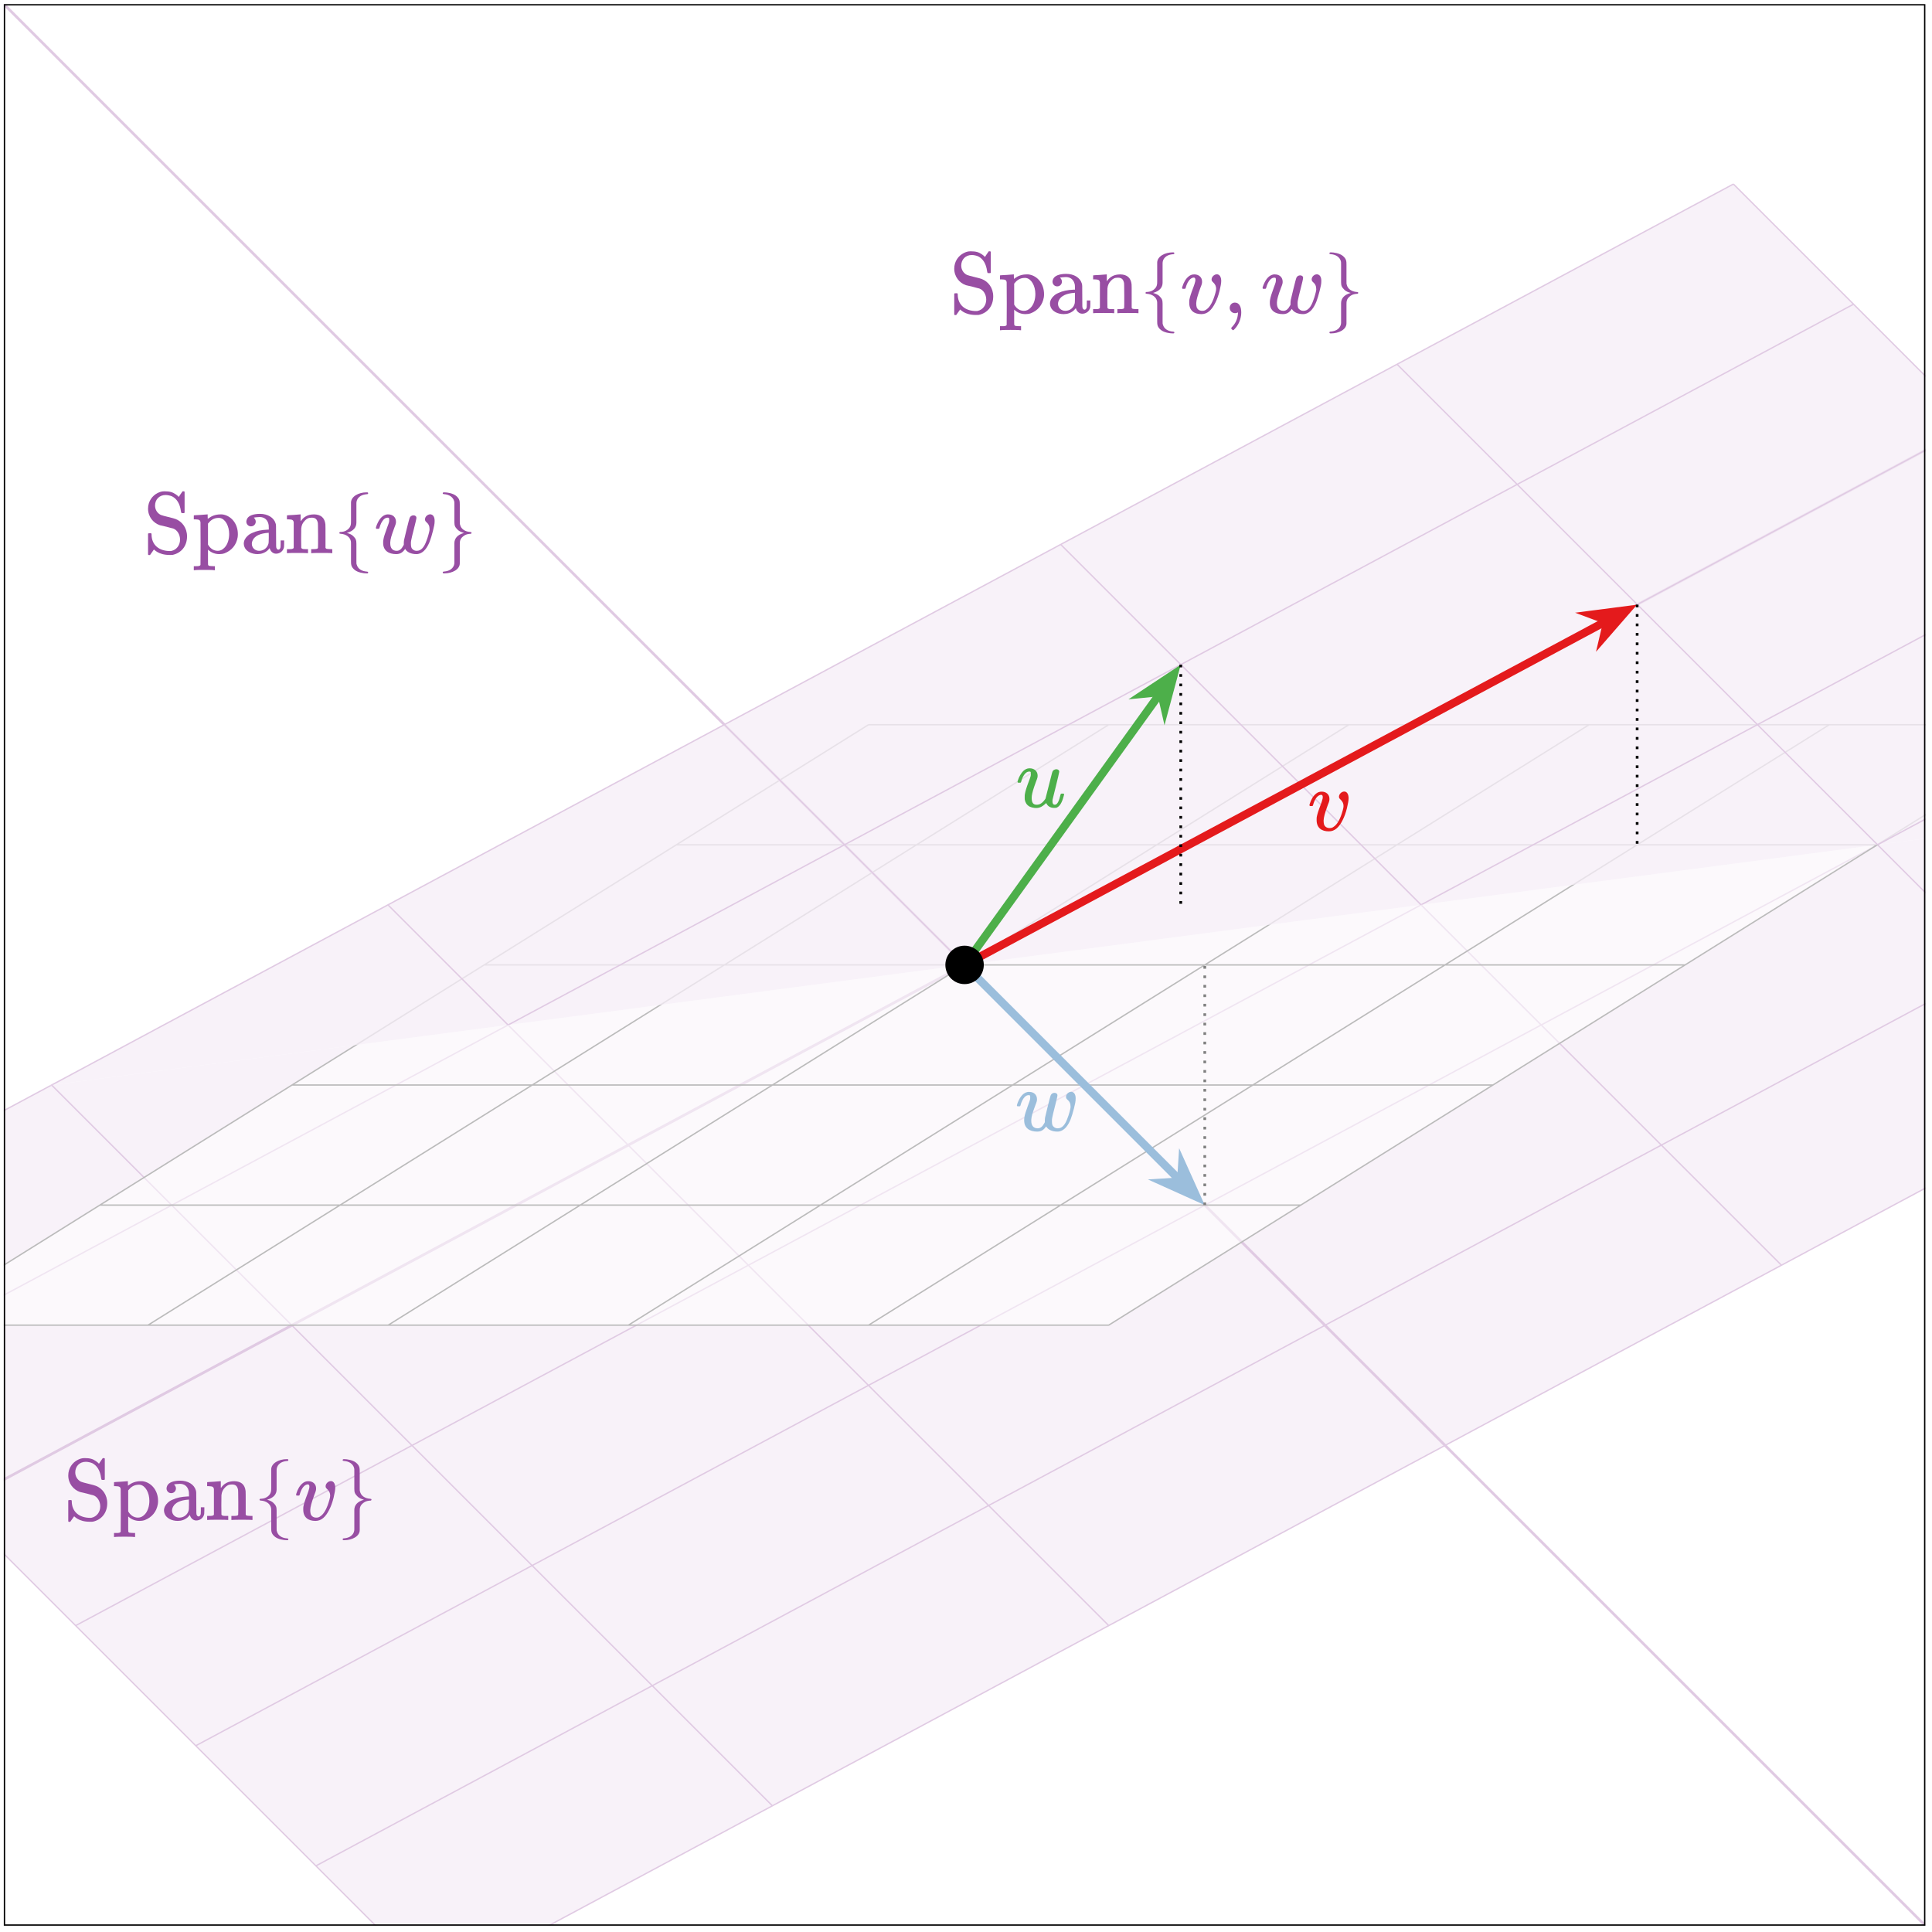
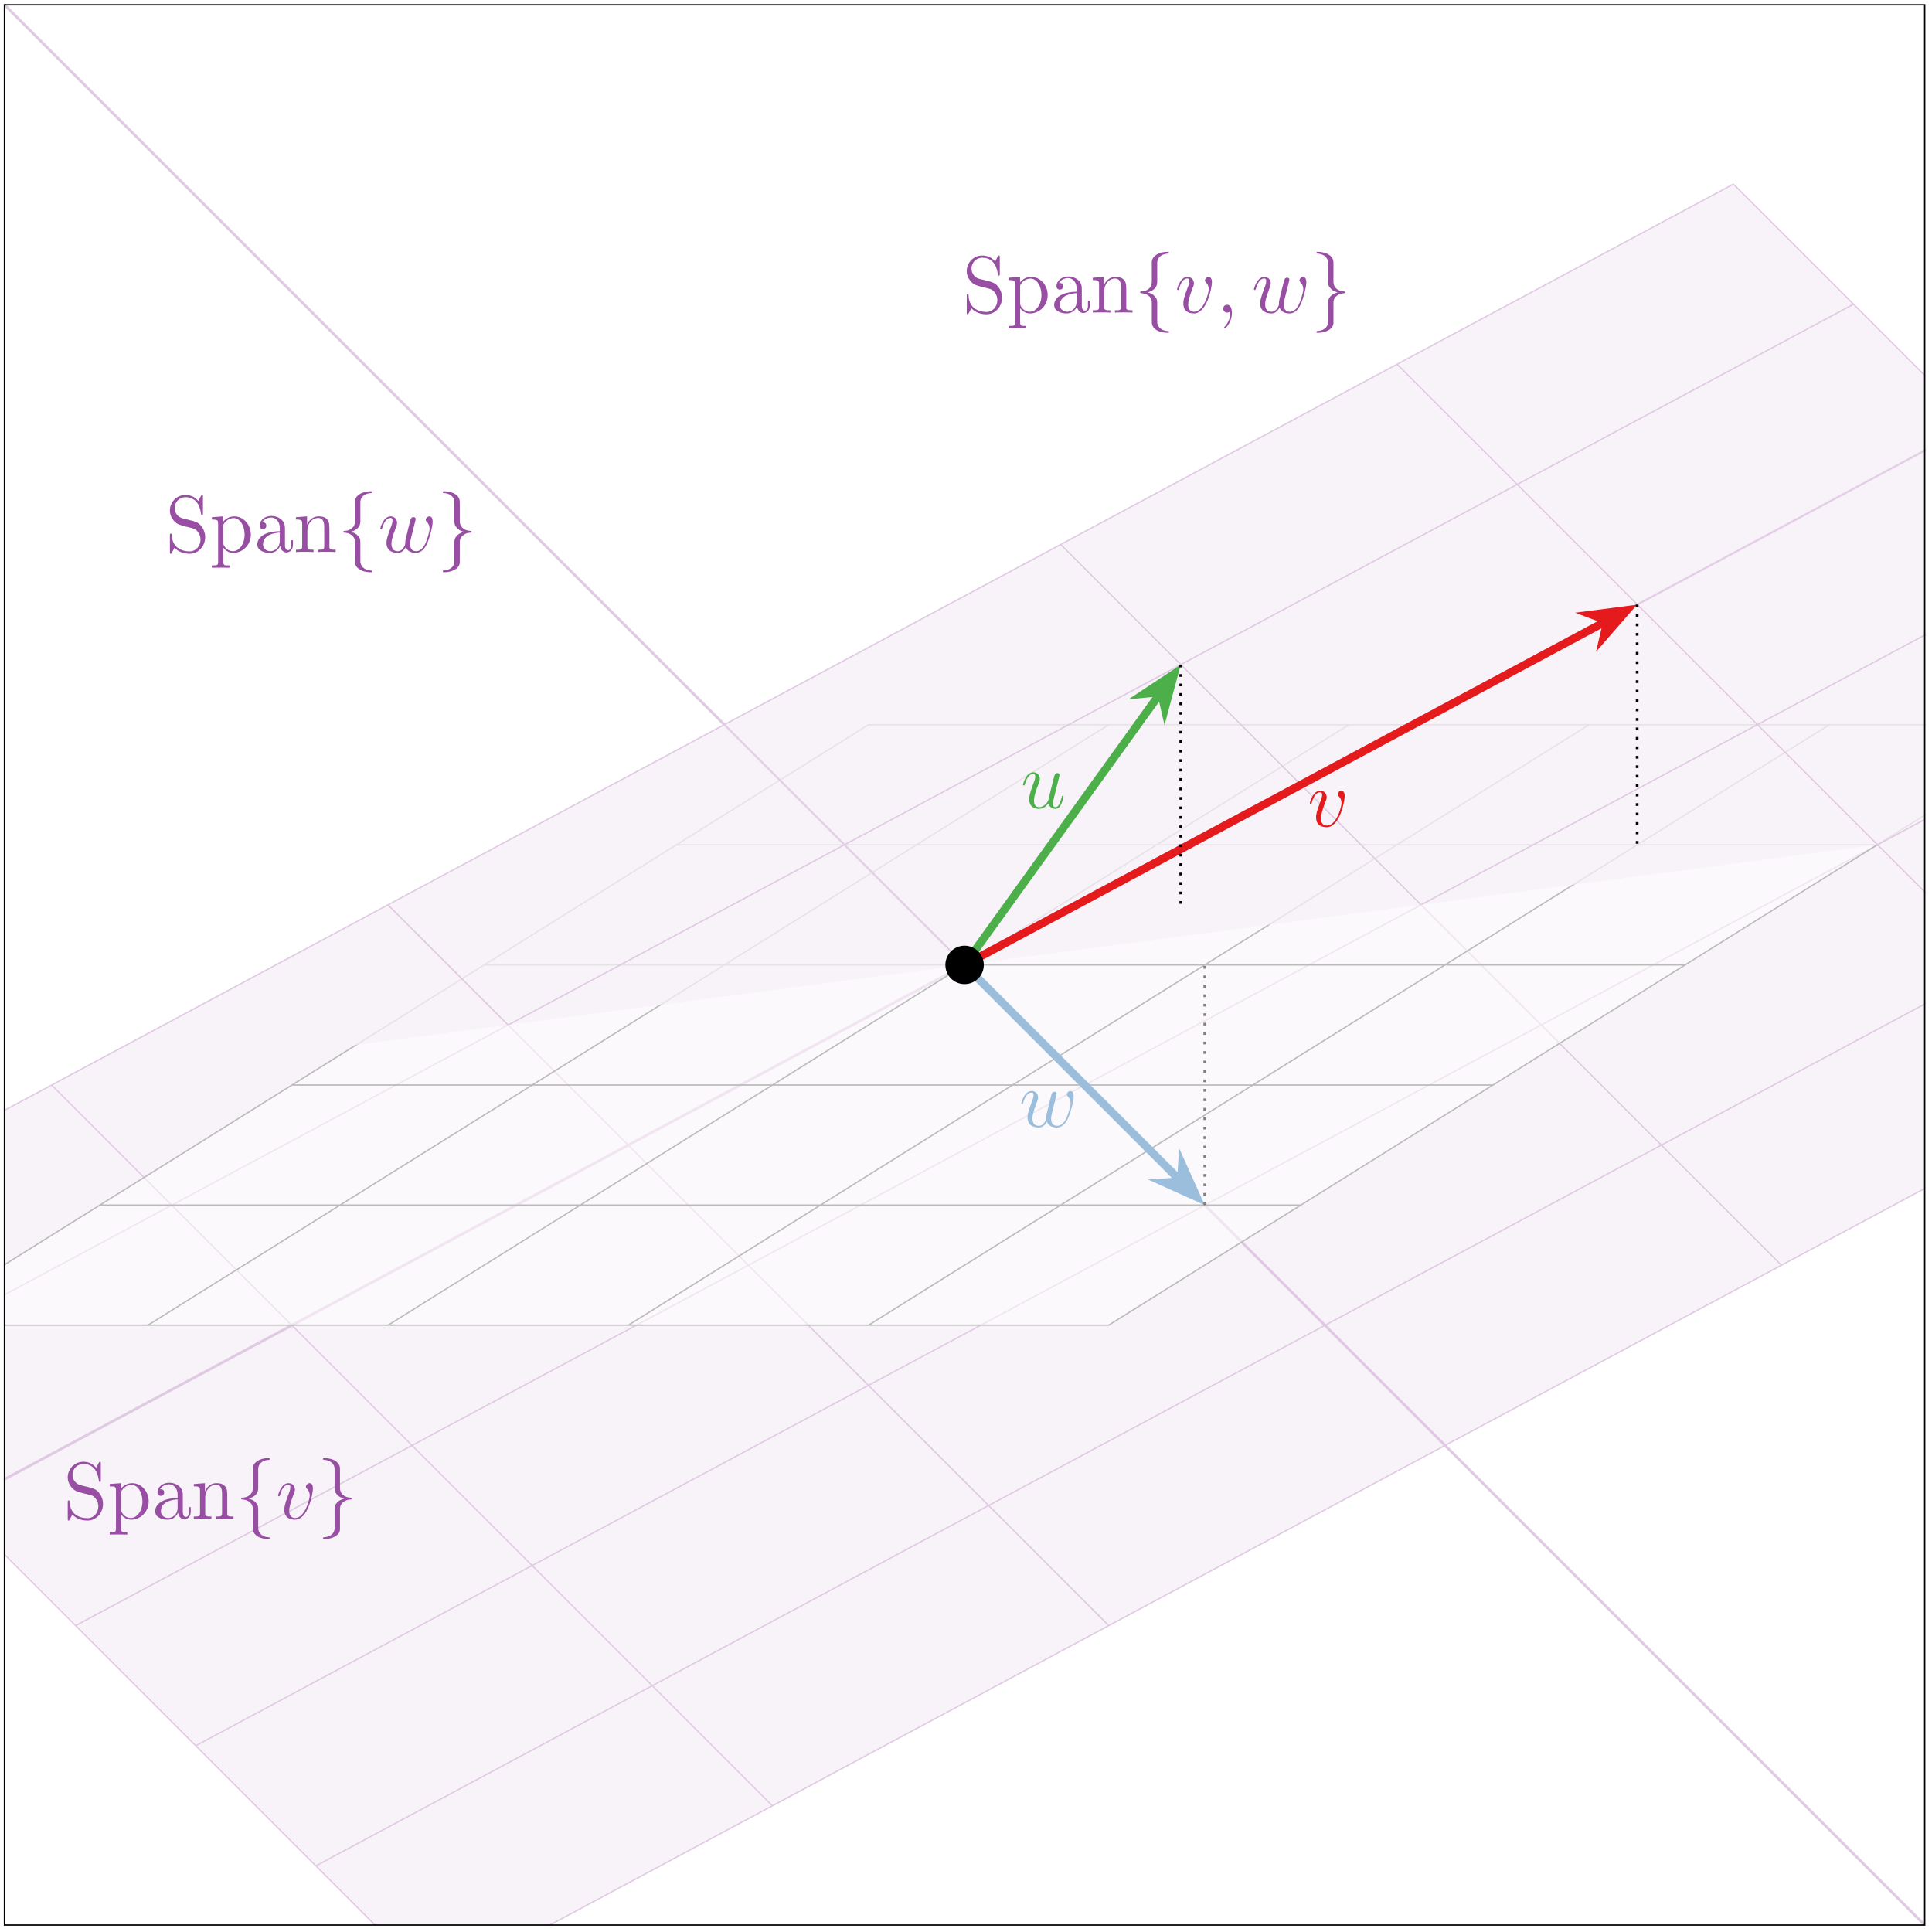
<svg xmlns="http://www.w3.org/2000/svg" xmlns:xlink="http://www.w3.org/1999/xlink" width="285pt" height="285pt" viewBox="0 0 285 285" version="1.1">
  <defs>
    <g>
      <symbol overflow="visible" id="glyph0-0">
-         <path style="stroke:none;" d="M 0.641 0 L 2.594 0 L 2.594 -6.906 L 0.641 -6.906 Z M 1.297 -0.641 L 1.297 -6.25 L 1.938 -6.25 L 1.938 -0.641 Z M 1.297 -0.641 " />
+         <path style="stroke:none;" d="" />
      </symbol>
      <symbol overflow="visible" id="glyph0-1">
-         <path style="stroke:none;" d="M 3.125 0.141 C 3.984 0.141 4.625 -0.422 5.172 -1.531 C 5.438 -2.062 5.609 -2.531 5.797 -3.266 C 5.953 -3.938 6.047 -4.406 6.047 -4.75 C 6.047 -5.234 5.859 -5.734 5.406 -5.734 C 5.016 -5.734 4.625 -5.359 4.625 -4.969 C 4.625 -4.828 4.672 -4.719 4.797 -4.609 C 5.156 -4.281 5.297 -3.984 5.297 -3.594 C 5.297 -3.406 5.266 -3.266 5.188 -2.984 C 4.844 -1.719 4.391 -0.891 3.859 -0.547 C 3.656 -0.391 3.5 -0.344 3.234 -0.344 C 2.844 -0.344 2.531 -0.547 2.422 -0.891 C 2.375 -1.078 2.359 -1.219 2.359 -1.469 C 2.391 -1.984 2.516 -2.469 2.984 -3.766 C 3.094 -4.031 3.188 -4.281 3.188 -4.344 C 3.219 -4.422 3.219 -4.562 3.219 -4.672 C 3.219 -5.297 2.734 -5.719 2.078 -5.719 C 1.719 -5.719 1.484 -5.609 1.266 -5.438 C 0.812 -5.094 0.5 -4.516 0.312 -3.906 C 0.281 -3.812 0.266 -3.75 0.266 -3.719 C 0.266 -3.672 0.328 -3.625 0.344 -3.594 L 0.531 -3.594 C 0.781 -3.594 0.734 -3.594 0.797 -3.719 C 1 -4.5 1.375 -5.062 1.781 -5.203 C 1.859 -5.234 1.938 -5.25 2 -5.25 C 2.156 -5.25 2.234 -5.125 2.234 -4.922 C 2.234 -4.797 2.219 -4.641 2.156 -4.484 C 2.156 -4.422 2.047 -4.125 1.953 -3.859 C 1.562 -2.844 1.422 -2.375 1.344 -1.953 C 1.328 -1.859 1.328 -1.688 1.328 -1.516 C 1.328 -0.391 2.047 0.141 3.125 0.141 Z M 3.125 0.141 " />
+         <path style="stroke:none;" d="M 5.469 -4.469 C 5.469 -5.219 5.078 -5.266 4.984 -5.266 C 4.703 -5.266 4.438 -4.984 4.438 -4.75 C 4.438 -4.609 4.516 -4.516 4.562 -4.469 C 4.688 -4.359 5 -4.047 5 -3.422 C 5 -2.922 4.281 -0.125 2.844 -0.125 C 2.109 -0.125 1.969 -0.734 1.969 -1.172 C 1.969 -1.766 2.25 -2.609 2.562 -3.469 C 2.766 -3.953 2.812 -4.078 2.812 -4.312 C 2.812 -4.812 2.453 -5.266 1.859 -5.266 C 0.766 -5.266 0.328 -3.531 0.328 -3.438 C 0.328 -3.391 0.375 -3.328 0.453 -3.328 C 0.562 -3.328 0.578 -3.375 0.625 -3.547 C 0.906 -4.578 1.375 -5.031 1.828 -5.031 C 1.938 -5.031 2.141 -5.031 2.141 -4.641 C 2.141 -4.328 2.016 -3.984 1.828 -3.531 C 1.25 -2 1.25 -1.625 1.25 -1.344 C 1.25 -1.078 1.297 -0.578 1.656 -0.25 C 2.094 0.125 2.688 0.125 2.797 0.125 C 4.781 0.125 5.469 -3.797 5.469 -4.469 Z M 5.469 -4.469 " />
      </symbol>
      <symbol overflow="visible" id="glyph0-2">
-         <path style="stroke:none;" d="M 5.812 -5.578 C 5.594 -5.578 5.359 -5.453 5.266 -5.234 C 5.156 -5.031 4.438 -2 4.438 -1.984 C 4.406 -1.875 4.406 -1.75 4.391 -1.547 L 4.391 -1.25 L 4.328 -1.125 C 4.047 -0.594 3.75 -0.344 3.344 -0.344 C 2.703 -0.344 2.391 -0.766 2.391 -1.438 L 2.391 -1.609 C 2.422 -2.109 2.562 -2.594 3 -3.766 C 3.219 -4.312 3.234 -4.422 3.234 -4.641 C 3.234 -5.25 2.812 -5.719 2.078 -5.719 C 1.969 -5.719 1.859 -5.719 1.781 -5.688 C 1.281 -5.562 0.875 -5.156 0.562 -4.516 C 0.438 -4.281 0.391 -4.125 0.312 -3.906 C 0.281 -3.812 0.266 -3.75 0.266 -3.719 C 0.266 -3.672 0.328 -3.625 0.344 -3.594 L 0.531 -3.594 C 0.781 -3.594 0.734 -3.594 0.797 -3.719 C 0.938 -4.266 1.156 -4.688 1.422 -4.969 C 1.625 -5.156 1.781 -5.234 2 -5.234 L 2.062 -5.234 C 2.219 -5.234 2.234 -5.141 2.234 -4.906 C 2.234 -4.641 2.234 -4.578 1.953 -3.844 C 1.594 -2.859 1.438 -2.391 1.375 -1.969 C 1.344 -1.859 1.344 -1.672 1.344 -1.5 C 1.344 -0.375 2.156 0.141 3.266 0.141 C 3.953 0.141 4.281 -0.203 4.594 -0.625 C 4.844 -0.141 5.484 0.141 6.25 0.141 C 6.328 0.141 6.406 0.141 6.484 0.125 C 7.344 -0.031 7.859 -0.844 8.203 -1.688 C 8.359 -2.078 8.516 -2.625 8.688 -3.281 C 8.859 -4.016 8.938 -4.25 8.938 -4.766 C 8.938 -5.281 8.75 -5.641 8.391 -5.719 C 8.359 -5.719 8.328 -5.734 8.297 -5.734 C 7.922 -5.734 7.516 -5.406 7.516 -4.984 C 7.516 -4.828 7.578 -4.688 7.719 -4.578 C 8.031 -4.312 8.188 -4.016 8.188 -3.531 C 8.188 -3.469 8.188 -3.406 8.172 -3.344 C 8.141 -3.109 7.922 -2.297 7.766 -1.922 C 7.406 -0.859 6.938 -0.344 6.312 -0.344 C 6.094 -0.344 5.938 -0.391 5.781 -0.5 C 5.516 -0.688 5.438 -0.891 5.438 -1.391 C 5.438 -1.625 5.438 -1.703 5.469 -1.844 C 5.531 -2.328 6.25 -4.891 6.25 -5.203 C 6.25 -5.453 6.047 -5.578 5.812 -5.578 Z M 5.812 -5.578 " />
+         <path style="stroke:none;" d="M 4.109 -0.734 C 4.375 -0.016 5.109 0.125 5.562 0.125 C 6.484 0.125 7.016 -0.672 7.344 -1.5 C 7.625 -2.188 8.062 -3.766 8.062 -4.469 C 8.062 -5.203 7.703 -5.266 7.594 -5.266 C 7.297 -5.266 7.047 -4.984 7.047 -4.75 C 7.047 -4.609 7.125 -4.516 7.188 -4.469 C 7.297 -4.359 7.609 -4.047 7.609 -3.422 C 7.609 -3.016 7.266 -1.891 7.016 -1.328 C 6.688 -0.594 6.234 -0.125 5.625 -0.125 C 4.953 -0.125 4.734 -0.625 4.734 -1.172 C 4.734 -1.516 4.844 -1.938 4.891 -2.141 L 5.391 -4.141 C 5.453 -4.391 5.562 -4.812 5.562 -4.859 C 5.562 -5.031 5.422 -5.156 5.234 -5.156 C 4.891 -5.156 4.812 -4.859 4.734 -4.562 C 4.609 -4.094 4.109 -2.078 4.062 -1.812 C 4.016 -1.609 4.016 -1.484 4.016 -1.219 C 4.016 -0.938 3.641 -0.484 3.625 -0.453 C 3.484 -0.328 3.297 -0.125 2.922 -0.125 C 1.984 -0.125 1.984 -1.016 1.984 -1.219 C 1.984 -1.609 2.062 -2.125 2.609 -3.547 C 2.75 -3.922 2.812 -4.078 2.812 -4.312 C 2.812 -4.812 2.453 -5.266 1.859 -5.266 C 0.766 -5.266 0.328 -3.531 0.328 -3.438 C 0.328 -3.391 0.375 -3.328 0.453 -3.328 C 0.562 -3.328 0.578 -3.375 0.625 -3.547 C 0.922 -4.609 1.391 -5.031 1.828 -5.031 C 1.953 -5.031 2.141 -5.016 2.141 -4.641 C 2.141 -4.578 2.141 -4.328 1.938 -3.797 C 1.375 -2.312 1.25 -1.812 1.25 -1.359 C 1.25 -0.109 2.281 0.125 2.891 0.125 C 3.094 0.125 3.641 0.125 4.109 -0.734 Z M 4.109 -0.734 " />
      </symbol>
      <symbol overflow="visible" id="glyph0-3">
-         <path style="stroke:none;" d="M 6 -5.578 C 5.828 -5.578 5.656 -5.5 5.531 -5.391 C 5.406 -5.266 5.422 -5.328 4.891 -3.203 C 4.625 -2.141 4.406 -1.25 4.391 -1.234 C 4.359 -1.172 4.172 -0.922 4.062 -0.812 C 3.797 -0.531 3.531 -0.344 3.078 -0.344 C 2.5 -0.344 2.359 -0.766 2.359 -1.359 C 2.359 -1.469 2.359 -1.547 2.375 -1.656 C 2.453 -2.156 2.594 -2.656 3 -3.766 C 3.219 -4.312 3.234 -4.422 3.234 -4.641 C 3.234 -5.266 2.766 -5.719 2.047 -5.719 C 1.656 -5.719 1.391 -5.562 1.109 -5.312 C 0.797 -5 0.484 -4.469 0.312 -3.906 C 0.281 -3.812 0.266 -3.75 0.266 -3.719 C 0.266 -3.672 0.328 -3.625 0.344 -3.594 L 0.531 -3.594 C 0.781 -3.594 0.734 -3.594 0.797 -3.719 C 0.938 -4.266 1.156 -4.688 1.422 -4.969 C 1.625 -5.156 1.781 -5.234 2 -5.234 L 2.062 -5.234 C 2.219 -5.234 2.234 -5.141 2.234 -4.906 C 2.234 -4.641 2.234 -4.578 1.953 -3.844 C 1.578 -2.844 1.438 -2.391 1.359 -1.938 C 1.328 -1.781 1.328 -1.719 1.328 -1.469 C 1.328 -1.234 1.328 -1.156 1.344 -1.062 C 1.438 -0.609 1.656 -0.297 2 -0.094 C 2.281 0.047 2.672 0.141 3.016 0.141 C 3.609 0.141 4 -0.141 4.344 -0.453 C 4.422 -0.531 4.5 -0.594 4.5 -0.594 C 4.688 -0.172 5.062 0.125 5.672 0.125 C 5.859 0.125 5.875 0.125 5.984 0.109 C 6.469 -0.062 6.828 -0.609 7.094 -1.672 C 7.125 -1.781 7.141 -1.828 7.141 -1.859 C 7.141 -1.984 7.078 -1.984 6.891 -1.984 C 6.688 -1.984 6.656 -1.969 6.625 -1.875 C 6.484 -1.328 6.406 -1.047 6.297 -0.828 C 6.156 -0.516 5.984 -0.359 5.797 -0.344 C 5.484 -0.344 5.422 -0.562 5.422 -0.875 C 5.422 -0.953 5.422 -1.016 5.438 -1.094 C 5.438 -1.094 6.422 -5.031 6.422 -5.203 C 6.422 -5.453 6.219 -5.578 6 -5.578 Z M 6 -5.578 " />
+         <path style="stroke:none;" d="M 4.078 -0.688 C 4.234 -0.031 4.812 0.125 5.094 0.125 C 5.469 0.125 5.766 -0.125 5.953 -0.531 C 6.156 -0.969 6.312 -1.672 6.312 -1.703 C 6.312 -1.766 6.266 -1.812 6.188 -1.812 C 6.078 -1.812 6.078 -1.75 6.031 -1.578 C 5.812 -0.75 5.594 -0.125 5.109 -0.125 C 4.75 -0.125 4.75 -0.516 4.75 -0.672 C 4.75 -0.938 4.797 -1.062 4.906 -1.562 C 5 -1.891 5.078 -2.219 5.156 -2.547 L 5.641 -4.5 C 5.719 -4.797 5.719 -4.812 5.719 -4.859 C 5.719 -5.031 5.578 -5.156 5.406 -5.156 C 5.062 -5.156 4.969 -4.859 4.906 -4.547 C 4.781 -4.094 4.141 -1.516 4.047 -1.094 C 4.047 -1.094 3.578 -0.125 2.703 -0.125 C 2.078 -0.125 1.953 -0.656 1.953 -1.094 C 1.953 -1.781 2.297 -2.734 2.609 -3.531 C 2.75 -3.922 2.812 -4.078 2.812 -4.312 C 2.812 -4.828 2.438 -5.266 1.859 -5.266 C 0.766 -5.266 0.328 -3.531 0.328 -3.438 C 0.328 -3.391 0.375 -3.328 0.453 -3.328 C 0.562 -3.328 0.578 -3.375 0.625 -3.547 C 0.906 -4.578 1.375 -5.031 1.828 -5.031 C 1.953 -5.031 2.141 -5.016 2.141 -4.641 C 2.141 -4.328 2.016 -3.984 1.828 -3.531 C 1.297 -2.109 1.25 -1.656 1.25 -1.297 C 1.25 -0.078 2.156 0.125 2.656 0.125 C 3.422 0.125 3.844 -0.406 4.078 -0.688 Z M 4.078 -0.688 " />
+       </symbol>
+       <symbol overflow="visible" id="glyph0-4">
+         <path style="stroke:none;" d="M 2.328 0.047 C 2.328 -0.641 2.109 -1.156 1.609 -1.156 C 1.234 -1.156 1.047 -0.844 1.047 -0.578 C 1.047 -0.328 1.219 0 1.625 0 C 1.781 0 1.906 -0.047 2.016 -0.156 C 2.047 -0.172 2.062 -0.172 2.062 -0.172 C 2.094 -0.172 2.094 -0.016 2.094 0.047 C 2.094 0.438 2.016 1.219 1.328 2 C 1.188 2.141 1.188 2.156 1.188 2.188 C 1.188 2.25 1.25 2.312 1.312 2.312 C 1.406 2.312 2.328 1.422 2.328 0.047 Z M 2.328 0.047 " />
      </symbol>
      <symbol overflow="visible" id="glyph1-0">
-         <path style="stroke:none;" d="M 0.641 0 L 2.594 0 L 2.594 -6.906 L 0.641 -6.906 Z M 1.297 -0.641 L 1.297 -6.25 L 1.938 -6.25 L 1.938 -0.641 Z M 1.297 -0.641 " />
+         <path style="stroke:none;" d="" />
      </symbol>
      <symbol overflow="visible" id="glyph1-1">
-         <path style="stroke:none;" d="M 1.156 -2.938 L 0.984 -2.938 C 0.797 -2.938 0.75 -2.922 0.719 -2.875 C 0.719 -2.844 0.719 -2.469 0.719 -1.312 L 0.719 0.203 C 0.766 0.266 0.766 0.281 0.875 0.281 C 0.953 0.281 0.984 0.281 1.016 0.266 C 1.016 0.25 1.469 -0.359 1.578 -0.531 C 1.625 -0.578 2.188 0.266 3.906 0.266 C 4.188 0.266 4.234 0.266 4.359 0.25 C 5.594 -0.016 6.469 -1.016 6.469 -2.469 C 6.469 -3.75 5.719 -4.672 4.797 -5.031 C 4.594 -5.141 2.844 -5.516 2.594 -5.641 C 2.062 -5.906 1.75 -6.438 1.75 -7.016 C 1.75 -7.922 2.391 -8.578 3.297 -8.578 C 3.609 -8.578 3.969 -8.5 4.266 -8.375 C 4.969 -8.016 5.422 -7.281 5.562 -6.203 C 5.625 -5.922 5.609 -5.906 5.797 -5.906 L 6.031 -5.906 L 6.109 -5.984 L 6.109 -9.047 C 6.062 -9.109 6.062 -9.125 5.953 -9.125 C 5.875 -9.125 5.844 -9.125 5.812 -9.125 C 5.797 -9.109 5.672 -8.906 5.516 -8.703 L 5.25 -8.297 C 5.141 -8.406 4.969 -8.578 4.812 -8.672 C 4.344 -9 3.906 -9.125 3.141 -9.125 C 2.719 -9.125 2.453 -9.031 2.109 -8.859 C 1.359 -8.484 0.719 -7.656 0.719 -6.562 C 0.719 -5.375 1.484 -4.453 2.453 -4.125 C 2.516 -4.109 2.969 -4 3.453 -3.891 C 3.906 -3.75 4.359 -3.656 4.406 -3.641 C 5.016 -3.438 5.438 -2.75 5.438 -2 C 5.438 -1.156 4.906 -0.484 4.156 -0.328 C 4.109 -0.312 4.031 -0.312 3.953 -0.312 C 2.344 -0.312 1.234 -1.203 1.234 -2.766 C 1.234 -2.891 1.203 -2.891 1.156 -2.938 Z M 1.156 -2.938 " />
+         <path style="stroke:none;" d="M 2.484 -4.984 C 1.875 -5.141 1.344 -5.734 1.344 -6.5 C 1.344 -7.344 2.016 -8.094 2.938 -8.094 C 4.906 -8.094 5.156 -6.156 5.234 -5.641 C 5.266 -5.5 5.266 -5.453 5.375 -5.453 C 5.516 -5.453 5.516 -5.516 5.516 -5.719 L 5.516 -8.141 C 5.516 -8.359 5.516 -8.422 5.391 -8.422 C 5.359 -8.422 5.312 -8.422 5.219 -8.266 L 4.828 -7.531 C 4.25 -8.266 3.469 -8.422 2.938 -8.422 C 1.609 -8.422 0.641 -7.344 0.641 -6.125 C 0.641 -5.562 0.844 -5.031 1.297 -4.547 C 1.703 -4.094 2.125 -3.984 2.969 -3.766 C 3.391 -3.672 4.047 -3.5 4.219 -3.438 C 4.781 -3.156 5.156 -2.516 5.156 -1.844 C 5.156 -0.938 4.516 -0.094 3.531 -0.094 C 2.984 -0.094 2.25 -0.234 1.656 -0.734 C 0.969 -1.359 0.922 -2.219 0.906 -2.625 C 0.891 -2.719 0.797 -2.719 0.781 -2.719 C 0.641 -2.719 0.641 -2.656 0.641 -2.438 L 0.641 -0.031 C 0.641 0.188 0.641 0.25 0.766 0.25 C 0.844 0.25 0.844 0.234 0.938 0.078 C 0.984 -0.016 1.234 -0.453 1.328 -0.641 C 1.75 -0.156 2.516 0.25 3.531 0.25 C 4.875 0.25 5.844 -0.891 5.844 -2.203 C 5.844 -2.922 5.562 -3.469 5.25 -3.859 C 4.812 -4.406 4.266 -4.531 3.797 -4.656 Z M 2.484 -4.984 " />
      </symbol>
      <symbol overflow="visible" id="glyph1-2">
-         <path style="stroke:none;" d="M 0.469 1.922 L 0.266 1.922 L 0.266 2.516 L 0.359 2.516 C 0.531 2.469 1.516 2.469 1.812 2.469 C 2.109 2.469 3.094 2.469 3.266 2.516 L 3.375 2.516 L 3.375 1.922 L 3.156 1.922 C 2.906 1.922 2.609 1.891 2.531 1.875 C 2.469 1.859 2.391 1.781 2.375 1.734 C 2.359 1.703 2.359 1.328 2.359 0.578 L 2.359 -0.516 L 2.469 -0.422 C 2.906 -0.047 3.453 0.141 4.016 0.141 C 4.281 0.141 4.547 0.109 4.812 0.016 C 5.859 -0.391 6.547 -1.219 6.734 -2.344 C 6.75 -2.453 6.766 -2.609 6.766 -2.797 C 6.766 -4.344 5.812 -5.453 4.641 -5.688 C 4.5 -5.719 4.438 -5.719 4.219 -5.719 C 3.453 -5.719 2.906 -5.484 2.438 -5.141 L 2.328 -5.047 L 2.312 -5.391 L 2.312 -5.719 L 2.281 -5.719 C 2.25 -5.719 1.797 -5.688 1.266 -5.641 C 0.734 -5.625 0.297 -5.578 0.281 -5.578 C 0.266 -5.578 0.266 -5.562 0.266 -5.281 L 0.266 -4.984 L 0.5 -4.984 C 1.062 -4.969 1.203 -4.891 1.25 -4.547 C 1.25 -4.484 1.266 -2.922 1.266 -1.375 C 1.266 0.188 1.25 1.703 1.25 1.734 C 1.172 1.906 0.953 1.922 0.641 1.922 Z M 5.484 -2.828 C 5.484 -2.031 5.25 -1.281 4.797 -0.812 C 4.5 -0.5 4.172 -0.344 3.812 -0.344 C 3.125 -0.344 2.656 -0.75 2.359 -1.266 L 2.359 -4.359 C 2.719 -4.812 3.156 -5.203 3.953 -5.203 C 4.016 -5.203 4.078 -5.188 4.125 -5.188 C 4.891 -5.062 5.484 -4.031 5.484 -2.828 Z M 5.484 -2.828 " />
+         <path style="stroke:none;" d="M 2.922 1.969 C 2.156 1.969 2.016 1.969 2.016 1.438 L 2.016 -0.641 C 2.234 -0.344 2.719 0.125 3.484 0.125 C 4.859 0.125 6.078 -1.047 6.078 -2.578 C 6.078 -4.094 4.953 -5.266 3.641 -5.266 C 2.594 -5.266 2.031 -4.516 2 -4.469 L 2 -5.266 L 0.328 -5.141 L 0.328 -4.797 C 1.172 -4.797 1.25 -4.703 1.25 -4.188 L 1.25 1.438 C 1.25 1.969 1.109 1.969 0.328 1.969 L 0.328 2.312 C 0.641 2.297 1.297 2.297 1.625 2.297 C 1.969 2.297 2.625 2.297 2.922 2.312 Z M 2.016 -3.812 C 2.016 -4.047 2.016 -4.047 2.156 -4.25 C 2.516 -4.781 3.094 -5.016 3.547 -5.016 C 4.453 -5.016 5.156 -3.922 5.156 -2.578 C 5.156 -1.156 4.344 -0.125 3.438 -0.125 C 3.062 -0.125 2.719 -0.281 2.469 -0.5 C 2.203 -0.781 2.016 -1.016 2.016 -1.344 Z M 2.016 -3.812 " />
      </symbol>
      <symbol overflow="visible" id="glyph1-3">
-         <path style="stroke:none;" d="M 1.5 -3.953 C 1.922 -3.953 2.203 -4.281 2.203 -4.656 C 2.203 -4.859 2.078 -5.109 1.922 -5.219 C 1.922 -5.281 2.625 -5.328 2.781 -5.328 C 3.438 -5.328 3.875 -4.969 4.047 -4.406 C 4.109 -4.234 4.125 -4.078 4.125 -3.75 L 4.125 -3.469 L 3.938 -3.469 C 3 -3.422 2.312 -3.281 1.688 -2.984 C 1.359 -2.844 1.172 -2.719 0.953 -2.5 C 0.672 -2.234 0.438 -1.859 0.438 -1.391 C 0.438 -1.219 0.484 -1.047 0.547 -0.891 C 0.797 -0.266 1.578 0.141 2.469 0.141 C 3.016 0.141 3.516 -0.031 3.938 -0.391 C 4.047 -0.484 4.172 -0.656 4.266 -0.75 L 4.266 -0.703 C 4.375 -0.281 4.734 0.078 5.188 0.078 C 5.766 0.078 6.203 -0.297 6.344 -0.766 C 6.375 -0.859 6.375 -0.875 6.391 -1.375 L 6.391 -1.875 L 5.875 -1.875 L 5.875 -1.406 C 5.875 -0.906 5.859 -0.828 5.797 -0.703 C 5.734 -0.578 5.641 -0.516 5.547 -0.516 C 5.438 -0.516 5.344 -0.578 5.281 -0.703 C 5.203 -0.859 5.203 -0.812 5.203 -2.516 C 5.203 -4.203 5.203 -4.172 5.125 -4.406 C 4.875 -5.234 3.984 -5.797 2.828 -5.797 C 1.859 -5.797 1.141 -5.531 0.922 -5.062 C 0.859 -4.922 0.812 -4.781 0.812 -4.656 C 0.812 -4.281 1.094 -3.953 1.5 -3.953 Z M 4.125 -2.266 C 4.109 -1.547 4.109 -1.5 4.078 -1.406 C 3.938 -0.844 3.422 -0.344 2.703 -0.344 C 2.094 -0.344 1.625 -0.797 1.625 -1.375 C 1.625 -1.578 1.688 -1.781 1.781 -1.953 C 2.094 -2.562 2.875 -2.922 4.047 -3 C 4.062 -3.016 4.109 -3.016 4.109 -3.016 C 4.125 -3.016 4.125 -2.688 4.125 -2.266 Z M 4.125 -2.266 " />
+         <path style="stroke:none;" d="M 4.609 -3.188 C 4.609 -3.844 4.609 -4.312 4.094 -4.781 C 3.672 -5.156 3.125 -5.328 2.609 -5.328 C 1.625 -5.328 0.875 -4.688 0.875 -3.906 C 0.875 -3.562 1.094 -3.391 1.375 -3.391 C 1.656 -3.391 1.859 -3.594 1.859 -3.891 C 1.859 -4.375 1.438 -4.375 1.25 -4.375 C 1.531 -4.875 2.109 -5.094 2.578 -5.094 C 3.125 -5.094 3.844 -4.641 3.844 -3.562 L 3.844 -3.078 C 1.438 -3.047 0.531 -2.047 0.531 -1.125 C 0.531 -0.172 1.625 0.125 2.359 0.125 C 3.141 0.125 3.688 -0.359 3.906 -0.938 C 3.953 -0.375 4.328 0.062 4.844 0.062 C 5.094 0.062 5.781 -0.109 5.781 -1.062 L 5.781 -1.734 L 5.516 -1.734 L 5.516 -1.062 C 5.516 -0.375 5.234 -0.281 5.062 -0.281 C 4.609 -0.281 4.609 -0.922 4.609 -1.094 Z M 3.844 -1.688 C 3.844 -0.516 2.969 -0.125 2.453 -0.125 C 1.859 -0.125 1.375 -0.547 1.375 -1.125 C 1.375 -2.703 3.406 -2.844 3.844 -2.875 Z M 3.844 -1.688 " />
      </symbol>
      <symbol overflow="visible" id="glyph1-4">
-         <path style="stroke:none;" d="M 2.438 -0.781 C 2.438 -0.797 2.422 -1.484 2.422 -2.172 C 2.422 -2.875 2.438 -3.578 2.438 -3.656 C 2.484 -4.125 2.656 -4.484 2.969 -4.797 C 3.25 -5.078 3.484 -5.234 3.984 -5.234 C 4.562 -5.234 4.781 -4.969 4.891 -4.438 C 4.906 -4.328 4.906 -4.172 4.922 -2.594 C 4.922 -1.625 4.922 -0.828 4.906 -0.797 C 4.906 -0.609 4.547 -0.594 4.219 -0.594 L 3.906 -0.594 L 3.906 0 L 4.016 0 C 4.188 -0.031 5.172 -0.031 5.469 -0.031 C 5.766 -0.031 6.75 -0.031 6.922 0 L 7.016 0 L 7.016 -0.594 L 6.812 -0.594 C 6.547 -0.594 6.266 -0.625 6.172 -0.641 C 6.109 -0.656 6.047 -0.719 6.016 -0.781 C 6.016 -0.797 6.016 -1.328 6.016 -2.469 C 6.016 -3.516 6.016 -4.172 6 -4.266 C 5.891 -5.203 5.359 -5.688 4.359 -5.719 C 3.375 -5.719 2.797 -5.344 2.375 -4.734 L 2.359 -4.719 C 2.344 -4.719 2.344 -4.812 2.344 -5.203 L 2.344 -5.719 L 2.312 -5.719 C 2.281 -5.719 1.844 -5.688 1.328 -5.641 C 0.797 -5.625 0.359 -5.578 0.344 -5.578 C 0.328 -5.578 0.328 -5.562 0.328 -5.281 L 0.328 -4.984 L 0.562 -4.984 C 1.125 -4.969 1.266 -4.891 1.328 -4.547 C 1.328 -4.484 1.328 -3.547 1.328 -2.625 C 1.328 -1.703 1.328 -0.797 1.328 -0.781 C 1.234 -0.609 1.016 -0.594 0.719 -0.594 L 0.328 -0.594 L 0.328 0 L 0.422 0 C 0.594 -0.031 1.578 -0.031 1.875 -0.031 C 2.172 -0.031 3.156 -0.031 3.328 0 L 3.438 0 L 3.438 -0.594 L 3.047 -0.594 C 2.734 -0.594 2.531 -0.609 2.438 -0.781 Z M 2.438 -0.781 " />
-       </symbol>
-       <symbol overflow="visible" id="glyph1-5">
-         <path style="stroke:none;" d="M 1.016 -0.781 C 1.016 -0.344 1.359 0 1.812 0 C 1.938 0 2.047 -0.031 2.156 -0.078 C 2.203 -0.109 2.234 -0.109 2.234 -0.109 L 2.234 0.031 C 2.188 0.797 1.906 1.484 1.359 2.031 C 1.25 2.141 1.234 2.188 1.234 2.234 C 1.234 2.297 1.453 2.516 1.516 2.516 C 1.562 2.516 1.625 2.453 1.75 2.328 C 2.266 1.781 2.578 1.109 2.688 0.344 C 2.703 0.25 2.719 0.062 2.719 -0.109 C 2.719 -0.859 2.469 -1.562 1.781 -1.562 C 1.328 -1.562 1.016 -1.203 1.016 -0.781 Z M 1.016 -0.781 " />
+         <path style="stroke:none;" d="M 5.312 -2.906 C 5.312 -4.016 5.312 -4.344 5.047 -4.734 C 4.703 -5.203 4.141 -5.266 3.734 -5.266 C 2.562 -5.266 2.109 -4.281 2.016 -4.047 L 2.016 -5.266 L 0.375 -5.141 L 0.375 -4.797 C 1.188 -4.797 1.297 -4.703 1.297 -4.125 L 1.297 -0.891 C 1.297 -0.344 1.156 -0.344 0.375 -0.344 L 0.375 0 C 0.688 -0.031 1.344 -0.031 1.672 -0.031 C 2.016 -0.031 2.672 -0.031 2.969 0 L 2.969 -0.344 C 2.219 -0.344 2.062 -0.344 2.062 -0.891 L 2.062 -3.109 C 2.062 -4.359 2.891 -5.031 3.641 -5.031 C 4.375 -5.031 4.547 -4.422 4.547 -3.688 L 4.547 -0.891 C 4.547 -0.344 4.406 -0.344 3.641 -0.344 L 3.641 0 C 3.938 -0.031 4.594 -0.031 4.922 -0.031 C 5.266 -0.031 5.922 -0.031 6.234 0 L 6.234 -0.344 C 5.625 -0.344 5.328 -0.344 5.312 -0.703 Z M 5.312 -2.906 " />
      </symbol>
      <symbol overflow="visible" id="glyph2-0">
        <path style="stroke:none;" d="" />
      </symbol>
      <symbol overflow="visible" id="glyph2-1">
        <path style="stroke:none;" d="M 3.375 -7.375 C 3.375 -7.859 3.688 -8.625 5 -8.703 C 5.062 -8.719 5.109 -8.766 5.109 -8.828 C 5.109 -8.969 5.016 -8.969 4.875 -8.969 C 3.688 -8.969 2.594 -8.359 2.578 -7.469 L 2.578 -4.75 C 2.578 -4.281 2.578 -3.891 2.109 -3.5 C 1.688 -3.156 1.234 -3.125 0.969 -3.125 C 0.906 -3.109 0.859 -3.062 0.859 -2.984 C 0.859 -2.875 0.938 -2.875 1.047 -2.859 C 1.844 -2.812 2.422 -2.375 2.547 -1.797 C 2.578 -1.656 2.578 -1.641 2.578 -1.203 L 2.578 1.156 C 2.578 1.656 2.578 2.047 3.156 2.5 C 3.625 2.859 4.406 2.984 4.875 2.984 C 5.016 2.984 5.109 2.984 5.109 2.859 C 5.109 2.734 5.031 2.734 4.906 2.719 C 4.156 2.672 3.578 2.297 3.422 1.688 C 3.375 1.578 3.375 1.547 3.375 1.125 L 3.375 -1.391 C 3.375 -1.938 3.281 -2.141 2.906 -2.516 C 2.656 -2.766 2.312 -2.891 1.969 -2.984 C 2.953 -3.266 3.375 -3.812 3.375 -4.5 Z M 3.375 -7.375 " />
      </symbol>
      <symbol overflow="visible" id="glyph2-2">
        <path style="stroke:none;" d="M 2.578 1.406 C 2.578 1.875 2.266 2.641 0.969 2.719 C 0.906 2.734 0.859 2.781 0.859 2.859 C 0.859 2.984 0.984 2.984 1.094 2.984 C 2.266 2.984 3.375 2.406 3.375 1.5 L 3.375 -1.234 C 3.375 -1.703 3.375 -2.078 3.859 -2.469 C 4.281 -2.828 4.734 -2.844 5 -2.859 C 5.062 -2.875 5.109 -2.922 5.109 -2.984 C 5.109 -3.109 5.031 -3.109 4.906 -3.125 C 4.125 -3.172 3.547 -3.594 3.422 -4.188 C 3.375 -4.312 3.375 -4.344 3.375 -4.766 L 3.375 -7.141 C 3.375 -7.641 3.375 -8.016 2.812 -8.469 C 2.328 -8.844 1.5 -8.969 1.094 -8.969 C 0.984 -8.969 0.859 -8.969 0.859 -8.828 C 0.859 -8.719 0.938 -8.719 1.047 -8.703 C 1.812 -8.656 2.391 -8.266 2.547 -7.656 C 2.578 -7.547 2.578 -7.531 2.578 -7.094 L 2.578 -4.594 C 2.578 -4.047 2.672 -3.844 3.062 -3.453 C 3.312 -3.203 3.656 -3.078 4 -2.984 C 3.016 -2.719 2.578 -2.156 2.578 -1.469 Z M 2.578 1.406 " />
      </symbol>
    </g>
    <clipPath id="clip1">
      <path d="M 0.559 53 L 284.023 53 L 284.023 284.074 L 0.559 284.074 Z M 0.559 53 " />
    </clipPath>
    <clipPath id="clip2">
      <path d="M -531.098 230.945 L 815.68 53.734 L 992.887 230.941 L 0.523 762.562 Z M -531.098 230.945 " />
    </clipPath>
    <clipPath id="clip3">
      <path d="M 0.559 136 L 148 136 L 148 284.074 L 0.559 284.074 Z M 0.559 136 " />
    </clipPath>
    <clipPath id="clip4">
      <path d="M 136 136 L 284.023 136 L 284.023 284.074 L 136 284.074 Z M 136 136 " />
    </clipPath>
    <clipPath id="clip5">
      <path d="M 0.559 106 L 284.023 106 L 284.023 196 L 0.559 196 Z M 0.559 106 " />
    </clipPath>
    <clipPath id="clip6">
      <path d="M 0.559 104 L 284.023 104 L 284.023 199 L 0.559 199 Z M 0.559 104 " />
    </clipPath>
    <clipPath id="clip7">
      <path d="M 136 0.605 L 284.023 0.605 L 284.023 148 L 136 148 Z M 136 0.605 " />
    </clipPath>
    <clipPath id="clip8">
      <path d="M 0.559 0.605 L 148 0.605 L 148 148 L 0.559 148 Z M 0.559 0.605 " />
    </clipPath>
    <clipPath id="clip9">
      <path d="M 0.559 27 L 284.023 27 L 284.023 231 L 0.559 231 Z M 0.559 27 " />
    </clipPath>
    <clipPath id="clip10">
      <path d="M -531.098 230.945 L 815.68 53.734 L 284.059 -477.887 L -708.305 53.738 Z M -531.098 230.945 " />
    </clipPath>
    <clipPath id="clip11">
      <path d="M 0.559 24 L 284.023 24 L 284.023 231 L 0.559 231 Z M 0.559 24 " />
    </clipPath>
    <clipPath id="clip12">
      <path d="M -531.098 230.945 L 815.68 53.734 L 284.059 -477.887 L -708.305 53.738 Z M -531.098 230.945 " />
    </clipPath>
    <clipPath id="clip13">
      <path d="M 0.559 0.605 L 284.023 0.605 L 284.023 284.074 L 0.559 284.074 Z M 0.559 0.605 " />
    </clipPath>
  </defs>
  <g id="surface1">
    <g clip-path="url(#clip1)" clip-rule="nonzero">
      <g clip-path="url(#clip2)" clip-rule="nonzero">
        <path style=" stroke:none;fill-rule:nonzero;fill:rgb(95.961%,93.059%,96.39%);fill-opacity:0.75;" d="M -42.004 186.641 L 64.32 292.965 L 362.027 133.477 L 255.703 27.152 Z M -42.004 186.641 " />
        <path style="fill:none;stroke-width:0.199;stroke-linecap:butt;stroke-linejoin:miter;stroke:rgb(87.883%,79.175%,89.177%);stroke-opacity:1;stroke-miterlimit:10;" d="M -184.295 -44.302 L 113.412 115.187 M -166.576 -62.024 L 131.135 97.464 M -148.853 -79.743 L 148.854 79.745 M -131.135 -97.466 L 166.576 62.023 M -113.412 -115.184 L 184.295 44.304 M -95.693 -132.907 L 202.018 26.581 M -77.971 -150.626 L 219.736 8.862 M -184.295 -44.302 L -77.971 -150.626 M -134.678 -17.72 L -28.354 -124.044 M -85.061 8.859 L 21.264 -97.462 M -35.439 35.441 L 70.881 -70.884 M 14.178 62.023 L 120.502 -44.302 M 63.795 88.605 L 170.119 -17.72 M 113.412 115.187 L 219.736 8.862 " transform="matrix(1,0,0,-1,142.291,142.339)" />
      </g>
    </g>
    <g clip-path="url(#clip3)" clip-rule="nonzero">
      <path style="fill:none;stroke-width:0.399;stroke-linecap:butt;stroke-linejoin:miter;stroke:rgb(87.883%,79.175%,89.177%);stroke-opacity:1;stroke-miterlimit:10;" d="M -297.643 -159.45 L -0.002 -0.001 " transform="matrix(1,0,0,-1,142.291,142.339)" />
    </g>
    <g clip-path="url(#clip4)" clip-rule="nonzero">
      <path style="fill:none;stroke-width:0.399;stroke-linecap:butt;stroke-linejoin:miter;stroke:rgb(87.883%,79.175%,89.177%);stroke-opacity:1;stroke-miterlimit:10;" d="M 177.166 -177.169 L -0.002 -0.001 " transform="matrix(1,0,0,-1,142.291,142.339)" />
    </g>
    <g clip-path="url(#clip5)" clip-rule="nonzero">
      <path style=" stroke:none;fill-rule:nonzero;fill:rgb(100%,100%,100%);fill-opacity:0.5;" d="M 128.117 106.906 L -13.617 195.488 L 163.551 195.488 L 305.285 106.906 Z M 128.117 106.906 " />
    </g>
    <g clip-path="url(#clip6)" clip-rule="nonzero">
      <path style="fill:none;stroke-width:0.199;stroke-linecap:butt;stroke-linejoin:miter;stroke:rgb(73.334%,73.334%,73.334%);stroke-opacity:1;stroke-miterlimit:10;" d="M -14.174 35.433 L 162.994 35.433 M -42.521 17.714 L 134.647 17.714 M -70.865 -0.001 L 106.299 -0.001 M -99.213 -17.716 L 77.955 -17.716 M -127.561 -35.431 L 49.607 -35.431 M -155.896 -53.141 L 21.271 -53.141 M -14.174 35.433 L -155.908 -53.149 M 21.26 35.433 L -120.475 -53.149 M 56.693 35.433 L -85.041 -53.149 M 92.127 35.433 L -49.607 -53.149 M 127.561 35.433 L -14.174 -53.149 M 162.982 35.433 L 21.248 -53.149 " transform="matrix(1,0,0,-1,142.291,142.339)" />
    </g>
    <g clip-path="url(#clip7)" clip-rule="nonzero">
      <path style="fill:none;stroke-width:0.399;stroke-linecap:butt;stroke-linejoin:miter;stroke:rgb(87.883%,79.175%,89.177%);stroke-opacity:1;stroke-miterlimit:10;" d="M 297.643 159.452 L -0.002 -0.001 " transform="matrix(1,0,0,-1,142.291,142.339)" />
    </g>
    <g clip-path="url(#clip8)" clip-rule="nonzero">
      <path style="fill:none;stroke-width:0.399;stroke-linecap:butt;stroke-linejoin:miter;stroke:rgb(87.883%,79.175%,89.177%);stroke-opacity:1;stroke-miterlimit:10;" d="M -177.166 177.167 L -0.002 -0.001 " transform="matrix(1,0,0,-1,142.291,142.339)" />
    </g>
    <g clip-path="url(#clip9)" clip-rule="nonzero">
      <g clip-path="url(#clip10)" clip-rule="nonzero">
        <path style=" stroke:none;fill-rule:nonzero;fill:rgb(95.961%,93.059%,96.39%);fill-opacity:0.75;" d="M -42.004 186.641 L 64.32 292.965 L 362.027 133.477 L 255.703 27.152 Z M -42.004 186.641 " />
      </g>
    </g>
    <g clip-path="url(#clip11)" clip-rule="nonzero">
      <g clip-path="url(#clip12)" clip-rule="nonzero">
        <path style="fill:none;stroke-width:0.199;stroke-linecap:butt;stroke-linejoin:miter;stroke:rgb(87.883%,79.175%,89.177%);stroke-opacity:1;stroke-miterlimit:10;" d="M -184.295 -44.302 L 113.412 115.187 M -166.576 -62.024 L 131.135 97.464 M -148.853 -79.743 L 148.854 79.745 M -131.135 -97.466 L 166.576 62.023 M -113.412 -115.184 L 184.295 44.304 M -95.693 -132.907 L 202.018 26.581 M -77.971 -150.626 L 219.736 8.862 M -184.295 -44.302 L -77.971 -150.626 M -134.678 -17.72 L -28.354 -124.044 M -85.061 8.859 L 21.264 -97.462 M -35.439 35.441 L 70.881 -70.884 M 14.178 62.023 L 120.502 -44.302 M 63.795 88.605 L 170.119 -17.72 M 113.412 115.187 L 219.736 8.862 " transform="matrix(1,0,0,-1,142.291,142.339)" />
      </g>
    </g>
    <path style="fill:none;stroke-width:1.196;stroke-linecap:butt;stroke-linejoin:miter;stroke:rgb(89.409%,10.199%,10.979%);stroke-opacity:1;stroke-miterlimit:10;" d="M -0.002 -0.001 L 94.576 50.667 " transform="matrix(1,0,0,-1,142.291,142.339)" />
    <path style="fill-rule:nonzero;fill:rgb(89.409%,10.199%,10.979%);fill-opacity:1;stroke-width:1.196;stroke-linecap:butt;stroke-linejoin:miter;stroke:rgb(89.409%,10.199%,10.979%);stroke-opacity:1;stroke-miterlimit:10;" d="M 6.8 -0.001 L 1.932 1.846 L 3.556 -0 L 1.929 -1.848 Z M 6.8 -0.001 " transform="matrix(0.88358,-0.47334,-0.47334,-0.88358,233.991,93.21408)" />
    <g style="fill:rgb(89.409%,10.199%,10.979%);fill-opacity:1;">
-       <use xlink:href="#glyph0-1" x="192.894" y="122.497" />
+       <use xlink:href="#glyph0-1" x="192.894" y="121.907" />
    </g>
    <path style="fill:none;stroke-width:0.399;stroke-linecap:butt;stroke-linejoin:miter;stroke:rgb(0%,0%,0%);stroke-opacity:1;stroke-dasharray:0.399,0.996;stroke-miterlimit:10;" d="M 99.213 53.151 L 99.213 17.718 " transform="matrix(1,0,0,-1,142.291,142.339)" />
    <path style="fill:none;stroke-width:1.196;stroke-linecap:butt;stroke-linejoin:miter;stroke:rgb(60.785%,74.704%,86.081%);stroke-opacity:1;stroke-miterlimit:10;" d="M -0.002 -0.001 L 31.721 -31.724 " transform="matrix(1,0,0,-1,142.291,142.339)" />
    <path style="fill-rule:nonzero;fill:rgb(60.785%,74.704%,86.081%);fill-opacity:1;stroke-width:1.196;stroke-linecap:butt;stroke-linejoin:miter;stroke:rgb(60.785%,74.704%,86.081%);stroke-opacity:1;stroke-miterlimit:10;" d="M 6.802 -0.002 L 1.932 1.846 L 3.556 0.001 L 1.93 -1.847 Z M 6.802 -0.002 " transform="matrix(0.70712,0.7071,0.7071,-0.70712,171.7111,171.7592)" />
    <g style="fill:rgb(60.785%,74.704%,86.081%);fill-opacity:1;">
-       <use xlink:href="#glyph0-2" x="149.738" y="166.789" />
+       <use xlink:href="#glyph0-2" x="150.322" y="166.199" />
    </g>
    <path style="fill:none;stroke-width:0.399;stroke-linecap:butt;stroke-linejoin:miter;stroke:rgb(50%,50%,50%);stroke-opacity:1;stroke-dasharray:0.399,0.996;stroke-miterlimit:10;" d="M 35.432 -35.434 L 35.432 -0.001 " transform="matrix(1,0,0,-1,142.291,142.339)" />
    <path style="fill:none;stroke-width:1.196;stroke-linecap:butt;stroke-linejoin:miter;stroke:rgb(30.199%,68.629%,29.019%);stroke-opacity:1;stroke-miterlimit:10;" d="M -0.002 -0.001 L 28.811 40.011 " transform="matrix(1,0,0,-1,142.291,142.339)" />
    <path style="fill-rule:nonzero;fill:rgb(30.199%,68.629%,29.019%);fill-opacity:1;stroke-width:1.196;stroke-linecap:butt;stroke-linejoin:miter;stroke:rgb(30.199%,68.629%,29.019%);stroke-opacity:1;stroke-miterlimit:10;" d="M 6.804 -0 L 1.929 1.846 L 3.556 -0.001 L 1.93 -1.847 Z M 6.804 -0 " transform="matrix(0.58705,-0.81538,-0.81538,-0.58705,169.1889,104.9812)" />
    <g style="fill:rgb(30.199%,68.629%,29.019%);fill-opacity:1;">
-       <use xlink:href="#glyph0-3" x="149.832" y="119.054" />
+       <use xlink:href="#glyph0-3" x="150.577" y="119.197" />
    </g>
    <path style="fill:none;stroke-width:0.399;stroke-linecap:butt;stroke-linejoin:miter;stroke:rgb(0%,0%,0%);stroke-opacity:1;stroke-dasharray:0.399,0.996;stroke-miterlimit:10;" d="M 31.889 44.292 L 31.889 8.859 " transform="matrix(1,0,0,-1,142.291,142.339)" />
    <g style="fill:rgb(59.61%,30.589%,63.919%);fill-opacity:1;">
-       <use xlink:href="#glyph1-1" x="9.351" y="224.217" />
-       <use xlink:href="#glyph1-2" x="16.552" y="224.217" />
-       <use xlink:href="#glyph1-3" x="23.753" y="224.217" />
-       <use xlink:href="#glyph1-4" x="30.229" y="224.217" />
+       <use xlink:href="#glyph1-1" x="9.351" y="224.053" />
+       <use xlink:href="#glyph1-2" x="15.855" y="224.053" />
+       <use xlink:href="#glyph1-3" x="22.358" y="224.053" />
+       <use xlink:href="#glyph1-4" x="28.212" y="224.053" />
    </g>
    <g style="fill:rgb(59.61%,30.589%,63.919%);fill-opacity:1;">
-       <use xlink:href="#glyph2-1" x="37.43" y="224.217" />
+       <use xlink:href="#glyph2-1" x="34.714" y="224.053" />
    </g>
    <g style="fill:rgb(59.61%,30.589%,63.919%);fill-opacity:1;">
-       <use xlink:href="#glyph0-1" x="43.408" y="224.217" />
+       <use xlink:href="#glyph0-1" x="40.692" y="224.053" />
    </g>
    <g style="fill:rgb(59.61%,30.589%,63.919%);fill-opacity:1;">
-       <use xlink:href="#glyph2-2" x="49.689" y="224.217" />
+       <use xlink:href="#glyph2-2" x="46.78" y="224.053" />
    </g>
    <g style="fill:rgb(59.61%,30.589%,63.919%);fill-opacity:1;">
-       <use xlink:href="#glyph1-1" x="21.122" y="81.599" />
-       <use xlink:href="#glyph1-2" x="28.323" y="81.599" />
-       <use xlink:href="#glyph1-3" x="35.524" y="81.599" />
-       <use xlink:href="#glyph1-4" x="42" y="81.599" />
+       <use xlink:href="#glyph1-1" x="24.421" y="81.435" />
+       <use xlink:href="#glyph1-2" x="30.925" y="81.435" />
+       <use xlink:href="#glyph1-3" x="37.428" y="81.435" />
+       <use xlink:href="#glyph1-4" x="43.282" y="81.435" />
    </g>
    <g style="fill:rgb(59.61%,30.589%,63.919%);fill-opacity:1;">
-       <use xlink:href="#glyph2-1" x="49.2" y="81.599" />
+       <use xlink:href="#glyph2-1" x="49.784" y="81.435" />
    </g>
    <g style="fill:rgb(59.61%,30.589%,63.919%);fill-opacity:1;">
-       <use xlink:href="#glyph0-2" x="55.178" y="81.599" />
+       <use xlink:href="#glyph0-2" x="55.762" y="81.435" />
    </g>
    <g style="fill:rgb(59.61%,30.589%,63.919%);fill-opacity:1;">
-       <use xlink:href="#glyph2-2" x="64.451" y="81.599" />
+       <use xlink:href="#glyph2-2" x="64.451" y="81.435" />
    </g>
    <g style="fill:rgb(59.61%,30.589%,63.919%);fill-opacity:1;">
-       <use xlink:href="#glyph1-1" x="140.047" y="46.197" />
-       <use xlink:href="#glyph1-2" x="147.248" y="46.197" />
-       <use xlink:href="#glyph1-3" x="154.449" y="46.197" />
-       <use xlink:href="#glyph1-4" x="160.925" y="46.197" />
+       <use xlink:href="#glyph1-1" x="141.968" y="46.115" />
+       <use xlink:href="#glyph1-2" x="148.472" y="46.115" />
+       <use xlink:href="#glyph1-3" x="154.975" y="46.115" />
+       <use xlink:href="#glyph1-4" x="160.829" y="46.115" />
    </g>
    <g style="fill:rgb(59.61%,30.589%,63.919%);fill-opacity:1;">
-       <use xlink:href="#glyph2-1" x="168.126" y="46.197" />
+       <use xlink:href="#glyph2-1" x="167.331" y="46.115" />
    </g>
    <g style="fill:rgb(59.61%,30.589%,63.919%);fill-opacity:1;">
-       <use xlink:href="#glyph0-1" x="174.103" y="46.197" />
+       <use xlink:href="#glyph0-1" x="173.308" y="46.115" />
    </g>
    <g style="fill:rgb(59.61%,30.589%,63.919%);fill-opacity:1;">
-       <use xlink:href="#glyph1-5" x="180.385" y="46.197" />
+       <use xlink:href="#glyph0-4" x="179.398" y="46.115" />
    </g>
    <g style="fill:rgb(59.61%,30.589%,63.919%);fill-opacity:1;">
-       <use xlink:href="#glyph0-2" x="185.978" y="46.197" />
+       <use xlink:href="#glyph0-2" x="184.646" y="46.115" />
    </g>
    <g style="fill:rgb(59.61%,30.589%,63.919%);fill-opacity:1;">
-       <use xlink:href="#glyph2-2" x="195.251" y="46.197" />
+       <use xlink:href="#glyph2-2" x="193.33" y="46.115" />
    </g>
    <path style=" stroke:none;fill-rule:nonzero;fill:rgb(0%,0%,0%);fill-opacity:1;" d="M 145.125 142.34 C 145.125 140.773 143.855 139.504 142.289 139.504 C 140.727 139.504 139.457 140.773 139.457 142.34 C 139.457 143.906 140.727 145.172 142.289 145.172 C 143.855 145.172 145.125 143.906 145.125 142.34 Z M 145.125 142.34 " />
    <g clip-path="url(#clip13)" clip-rule="nonzero">
      <path style="fill:none;stroke-width:0.399;stroke-linecap:butt;stroke-linejoin:miter;stroke:rgb(0%,0%,0%);stroke-opacity:1;stroke-miterlimit:10;" d="M -141.732 -141.735 L -141.732 141.734 L 141.732 141.734 L 141.732 -141.735 Z M -141.732 -141.735 " transform="matrix(1,0,0,-1,142.291,142.339)" />
    </g>
  </g>
</svg>
